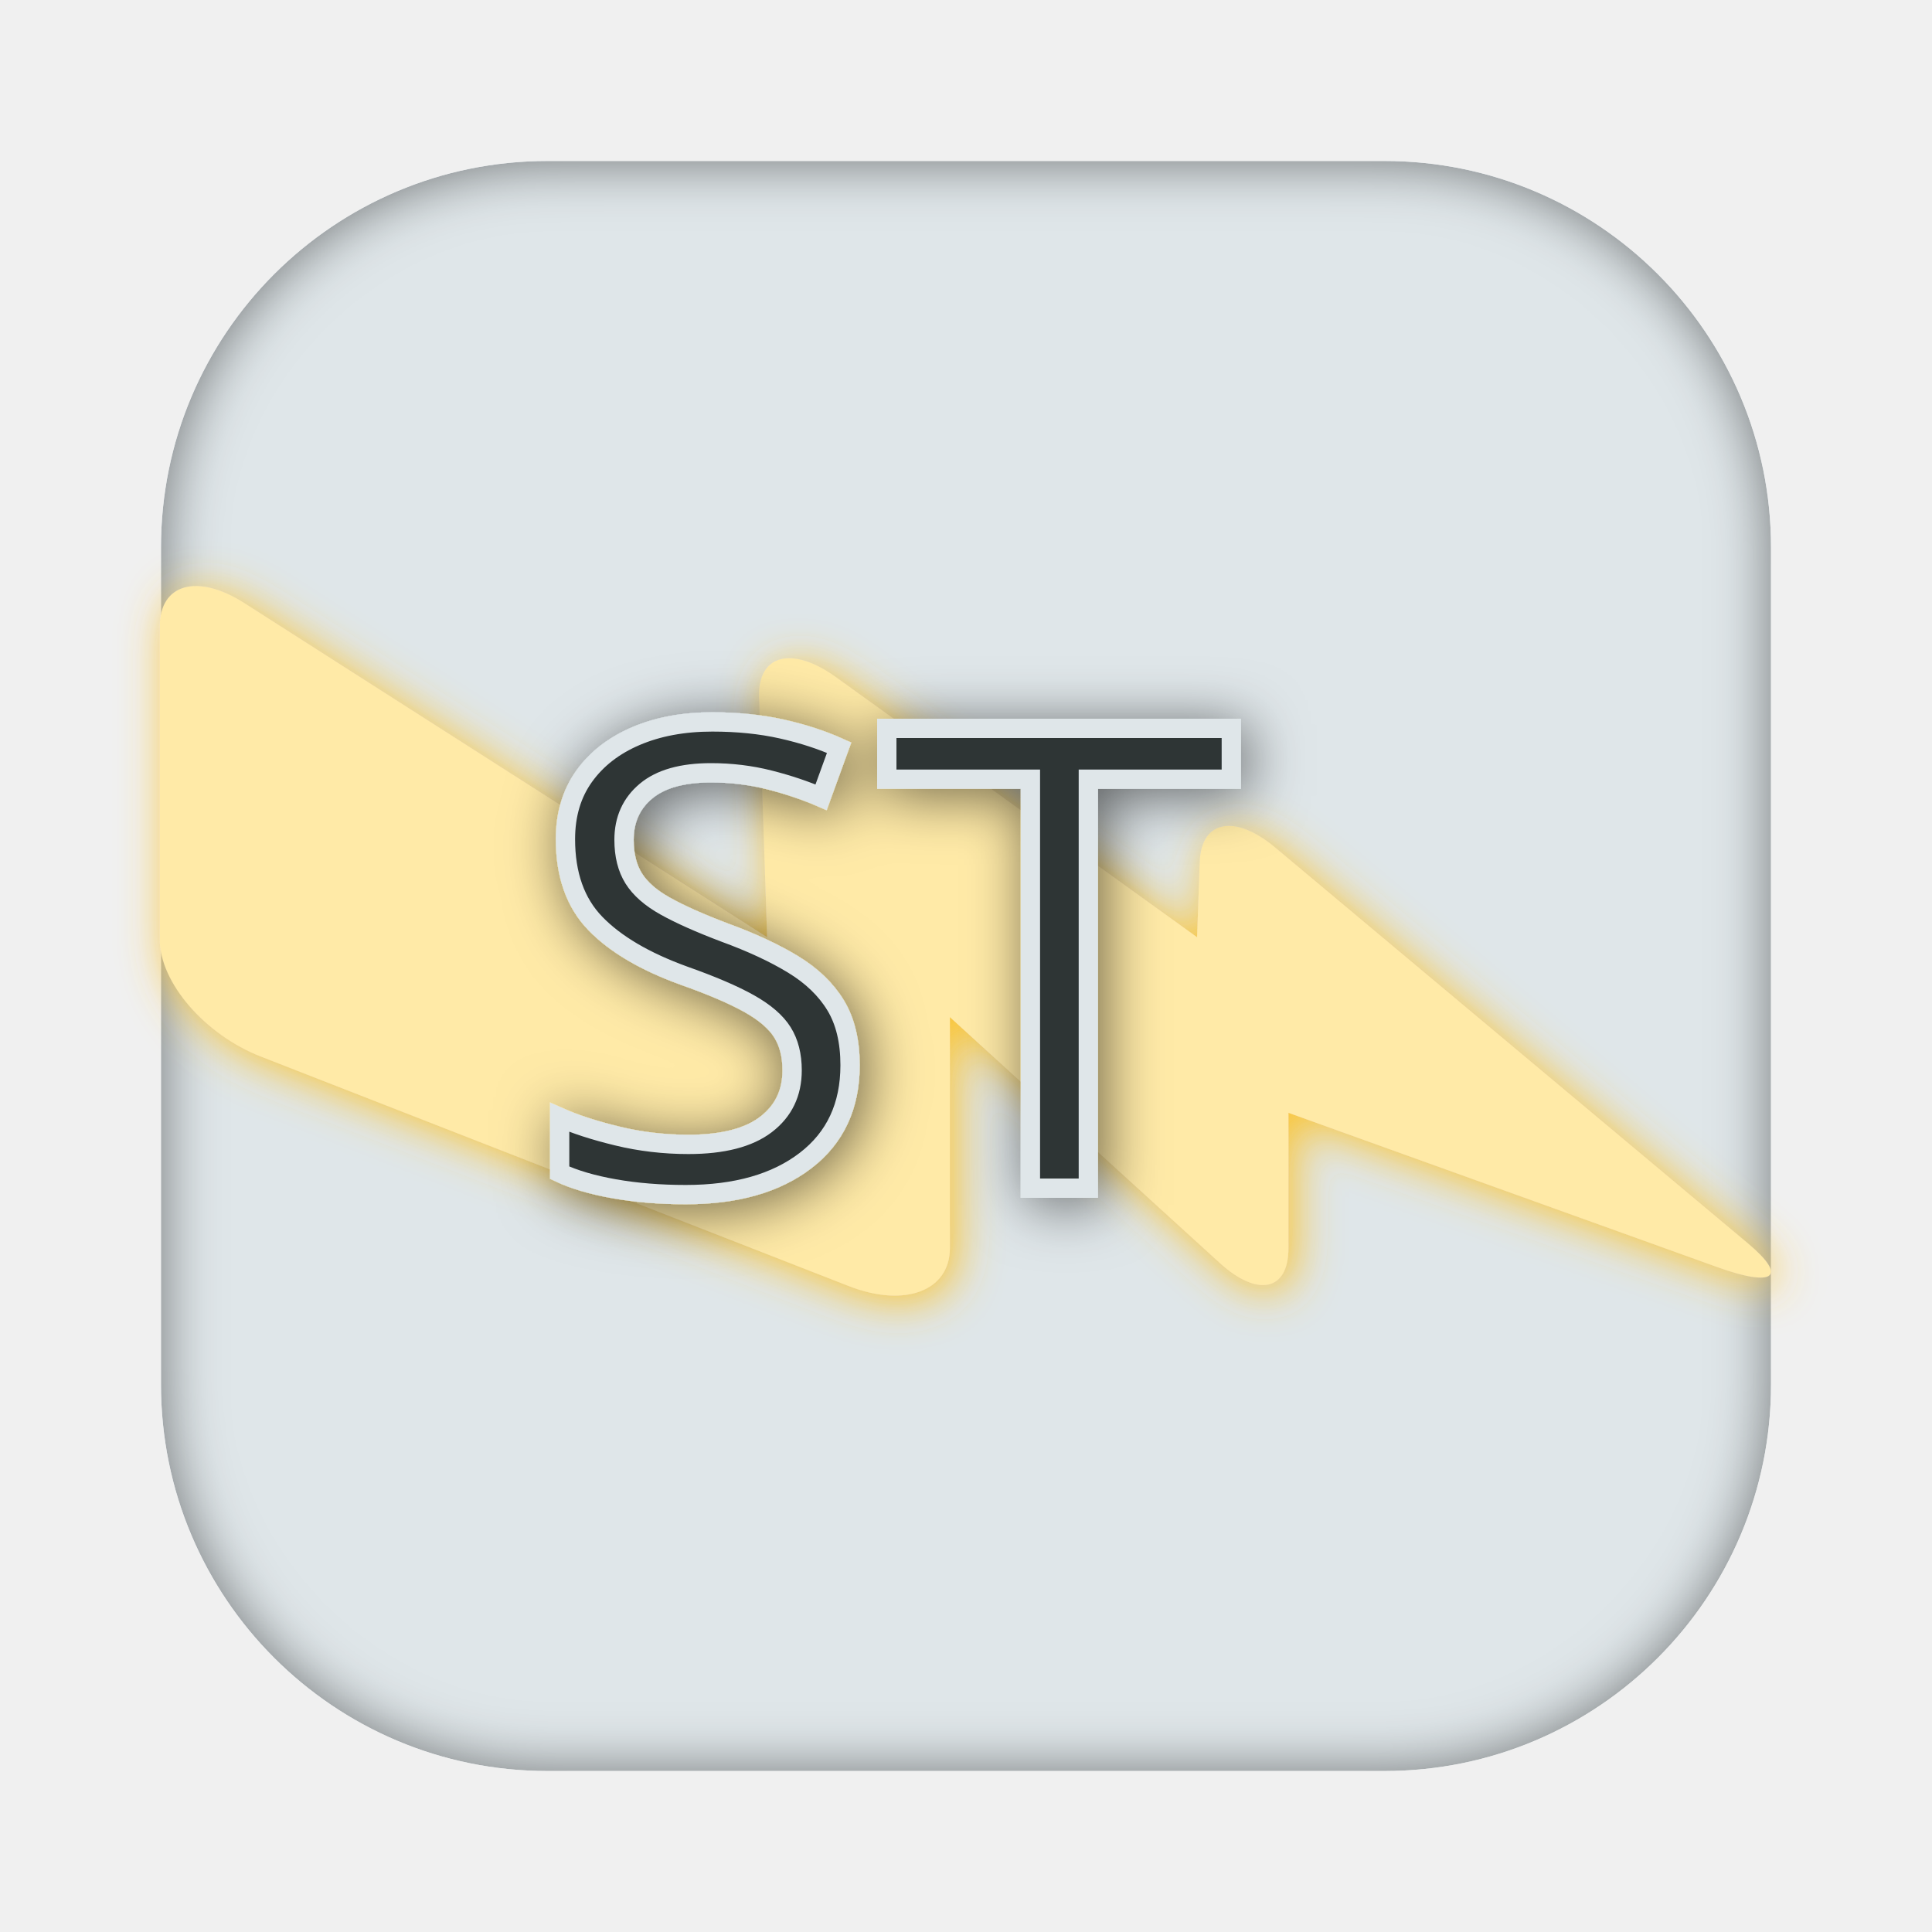
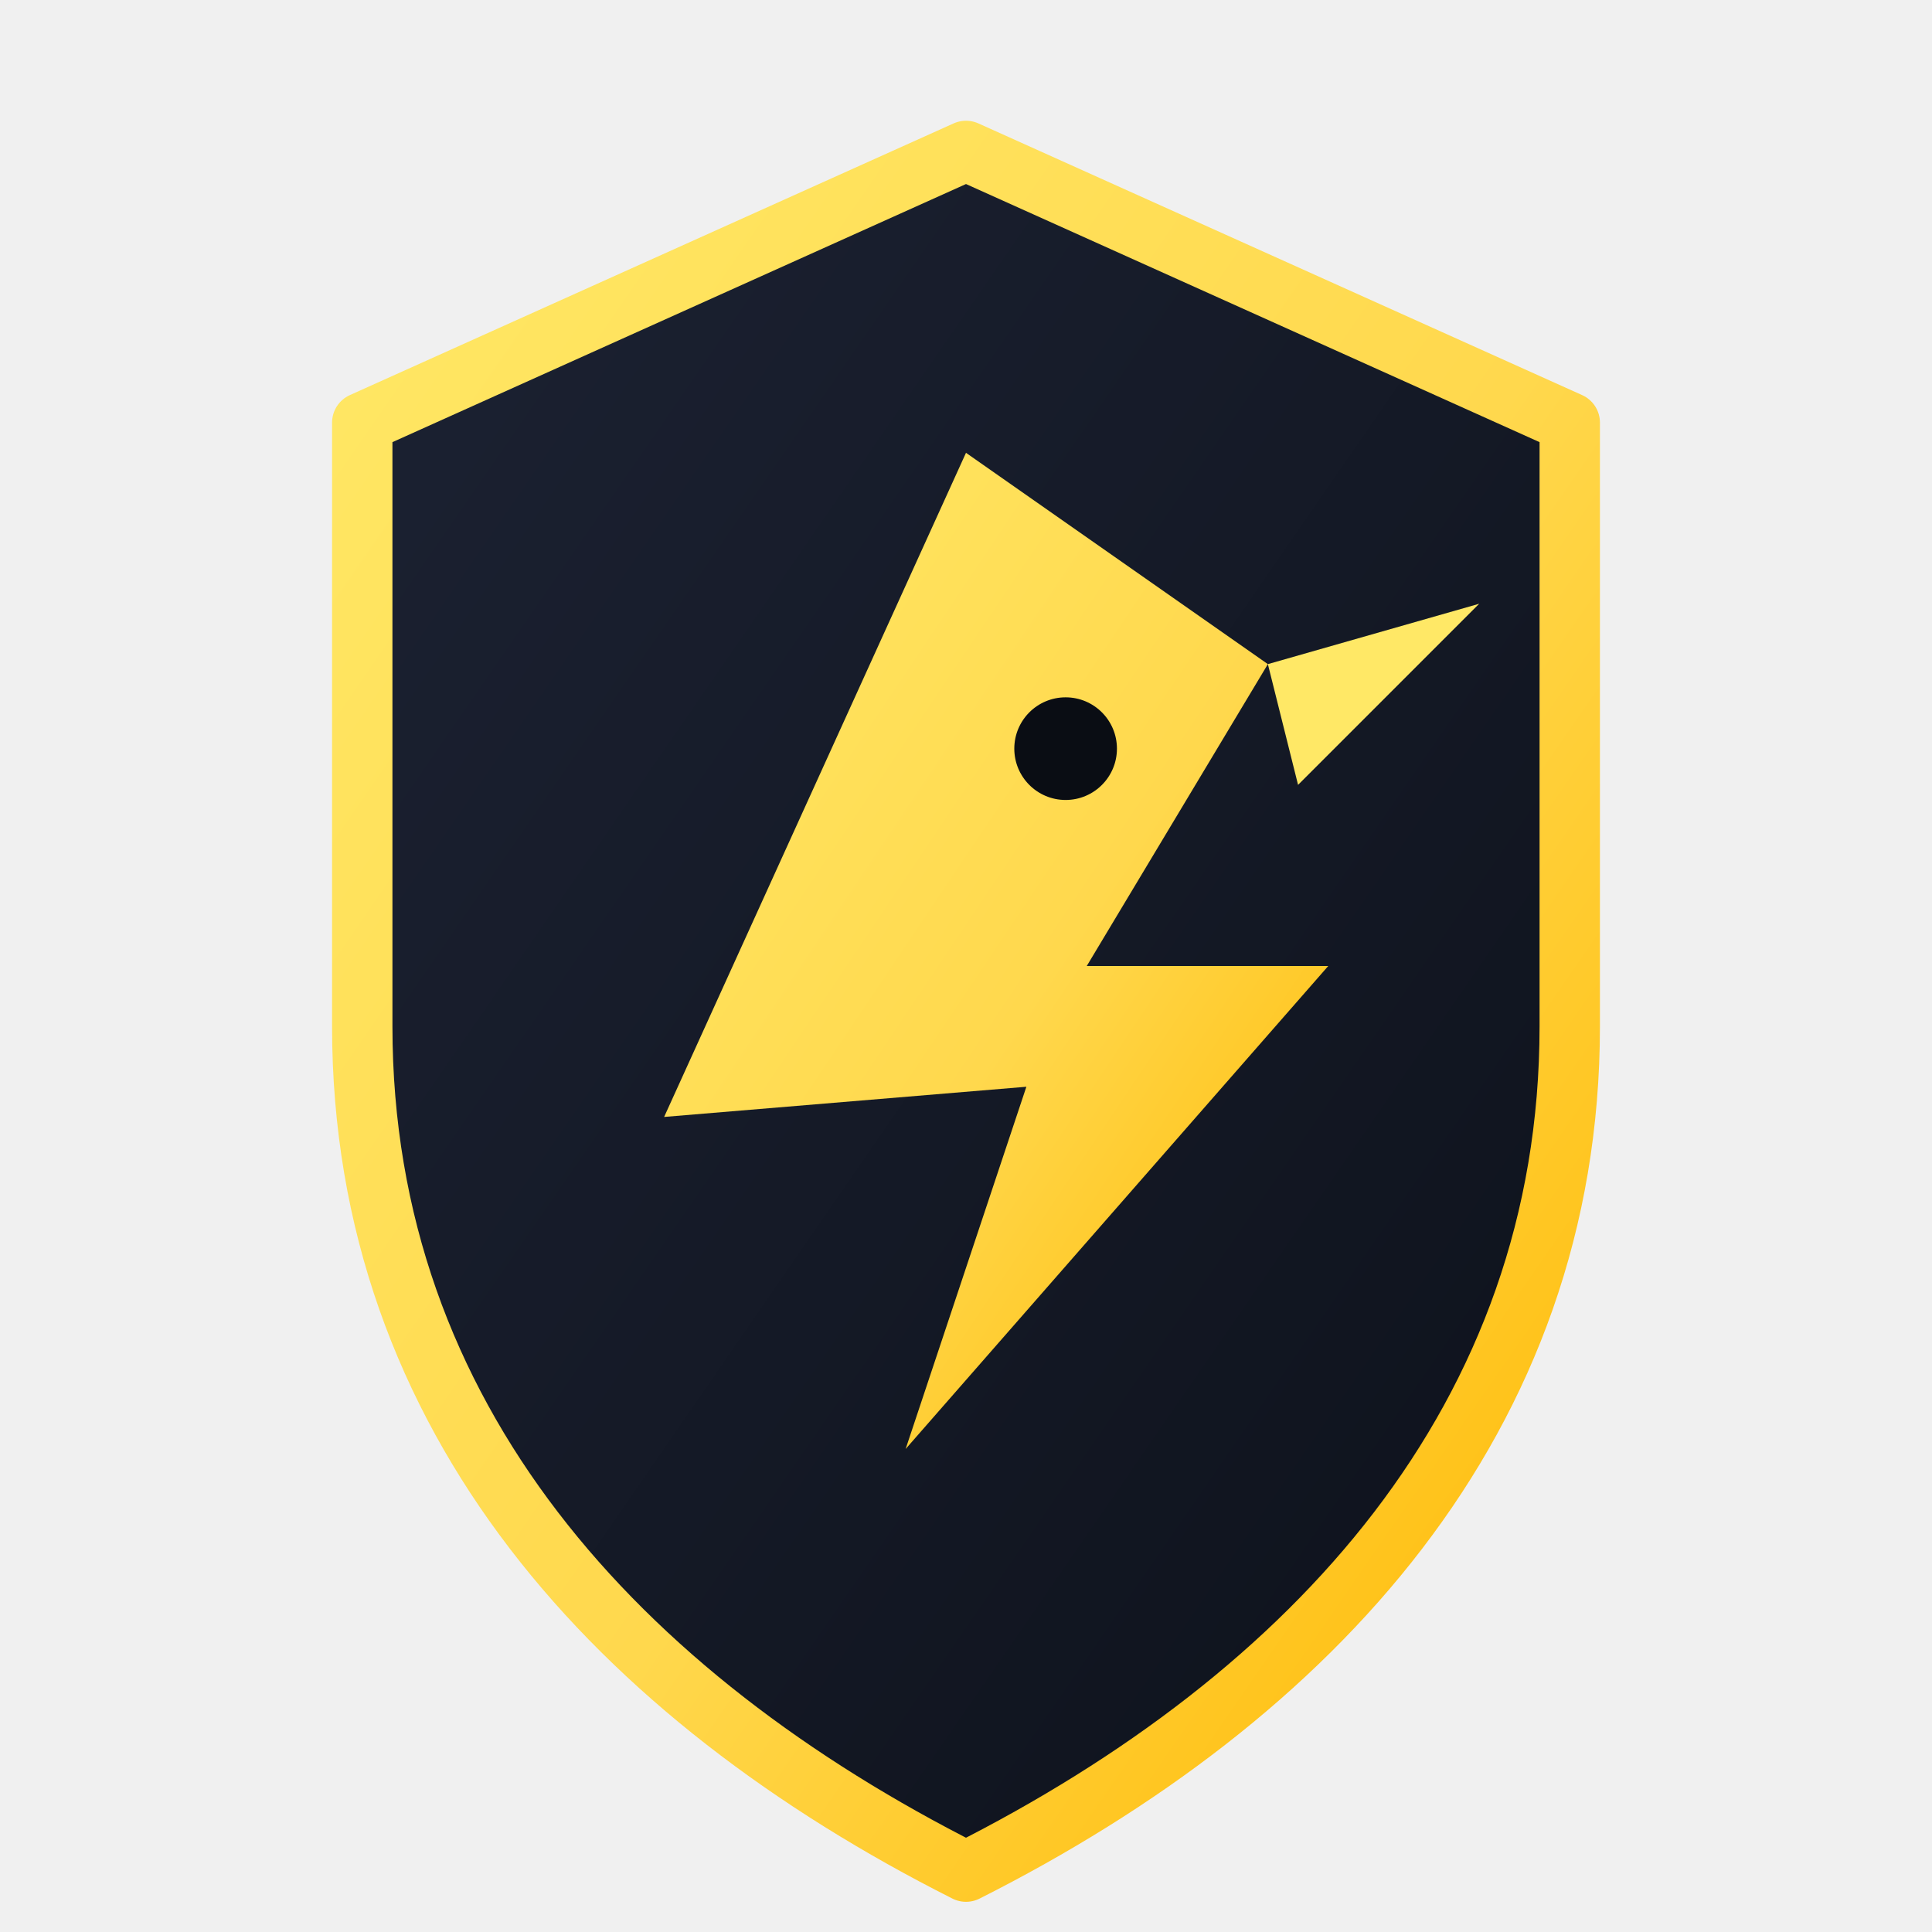
- <svg xmlns="http://www.w3.org/2000/svg" width="3000" height="3000" viewBox="0 0 3000 3000">
+ <svg xmlns="http://www.w3.org/2000/svg" viewBox="0 0 64 64" fill="none">
  <defs>
-     <filter id="Rettangolo_3">
-       <feOffset dx="1" dy="1" input="SourceAlpha" />
-       <feGaussianBlur stdDeviation="45" result="blur" />
-       <feFlood flood-opacity="0.502" result="color" />
-       <feComposite operator="out" in="SourceGraphic" in2="blur" />
-       <feComposite operator="in" in="color" />
-       <feComposite operator="in" in2="SourceGraphic" />
-     </filter>
-     <filter id="Tracciato_169" x="153.115" y="815" width="2711.885" height="1311.787" filterUnits="userSpaceOnUse">
-       <feOffset dx="10" dy="10" input="SourceAlpha" />
-       <feGaussianBlur stdDeviation="35" result="blur-2" />
-       <feFlood flood-color="#fbc531" />
-       <feComposite operator="in" in2="blur-2" />
-       <feComposite in="SourceGraphic" />
-     </filter>
-     <filter id="ST" x="556" y="755" width="1842" height="1515" filterUnits="userSpaceOnUse">
-       <feOffset dx="10" dy="10" input="SourceAlpha" />
-       <feGaussianBlur stdDeviation="45" result="blur-3" />
-       <feFlood flood-opacity="0.576" />
-       <feComposite operator="in" in2="blur-3" />
-       <feComposite in="SourceGraphic" />
-     </filter>
-     <clipPath id="clip-mini-logo-white">
-       <rect width="3000" height="3000" />
-     </clipPath>
+     <linearGradient id="fav-yellow" x1="0" y1="0" x2="1" y2="1">
+       <stop offset="0%" stop-color="#FFE866" />
+       <stop offset="55%" stop-color="#FFD84D" />
+       <stop offset="100%" stop-color="#FFB800" />
+     </linearGradient>
+     <linearGradient id="fav-dark" x1="0" y1="0" x2="1" y2="1">
+       <stop offset="0%" stop-color="#1C2233" />
+       <stop offset="100%" stop-color="#0D111A" />
+     </linearGradient>
  </defs>
-   <g id="mini-logo-white" clip-path="url(#clip-mini-logo-white)">
-     <g data-type="innerShadowGroup">
-       <rect id="Rettangolo_3-2" data-name="Rettangolo 3" width="2500" height="2500" rx="600" transform="translate(250 250)" fill="#dfe6e9" />
-       <g transform="matrix(1, 0, 0, 1, 0, 0)" filter="url(#Rettangolo_3)">
-         <rect id="Rettangolo_3-3" data-name="Rettangolo 3" width="2500" height="2500" rx="600" transform="translate(250 250)" fill="#fff" />
-       </g>
-     </g>
-     <g transform="matrix(1, 0, 0, 1, 0, 0)" filter="url(#Tracciato_169)">
-       <path id="Tracciato_169-2" data-name="Tracciato 169" d="M1095.219,0H608.736c-66.31,0-147.45,70.132-181.223,156.636L70.877,1070.183c-33.768,86.5-7.386,156.636,58.924,156.636H488.667l-381.675,419c-53.734,58.927-43.5,106.745,22.808,106.745H340.016L100.27,2419.015c-31.761,88.213-15.246,109.365,36.863,47.152L752.222,1731.54c52.06-62.213,41.949-114.487-22.691-116.707-64.582-2.22-116.978-4.093-116.978-4.093l404.2-561.273c48.9-67.912,34.793-121.148-31.517-118.905L612.553,943.115l519.2-812.368C1177.887,58.527,1161.528,0,1095.219,0Z" transform="translate(248.12 2067.96) rotate(-90)" fill="#ffeaa7" />
-     </g>
-     <g transform="matrix(1, 0, 0, 1, 0, 0)" filter="url(#ST)">
-       <text id="ST-2" data-name="ST" transform="translate(1500 1845)" fill="#2d3436" stroke="#dfe6e9" stroke-width="30" font-size="1000" font-family="RubikGlitch-Regular, Rubik Glitch">
-         <tspan x="-682" y="0">ST</tspan>
-       </text>
-     </g>
-   </g>
+   <path d="M32 5 L52 14 L52 34 C52 47 43.5 56.2 32 62 C20.5 56.2 12 47 12 34 L12 14 Z" fill="url(#fav-dark)" stroke="url(#fav-yellow)" stroke-width="2" stroke-linejoin="round" />
+   <path d="M22 37 L32 15 L42 22 L36 32 L44 32 L30 48 L34 36 Z" fill="url(#fav-yellow)" />
+   <path d="M42 22 L49 20 L43 26 Z" fill="#FFE866" />
+   <circle cx="35.3" cy="24.8" r="1.7" fill="#0A0D14" />
</svg>
